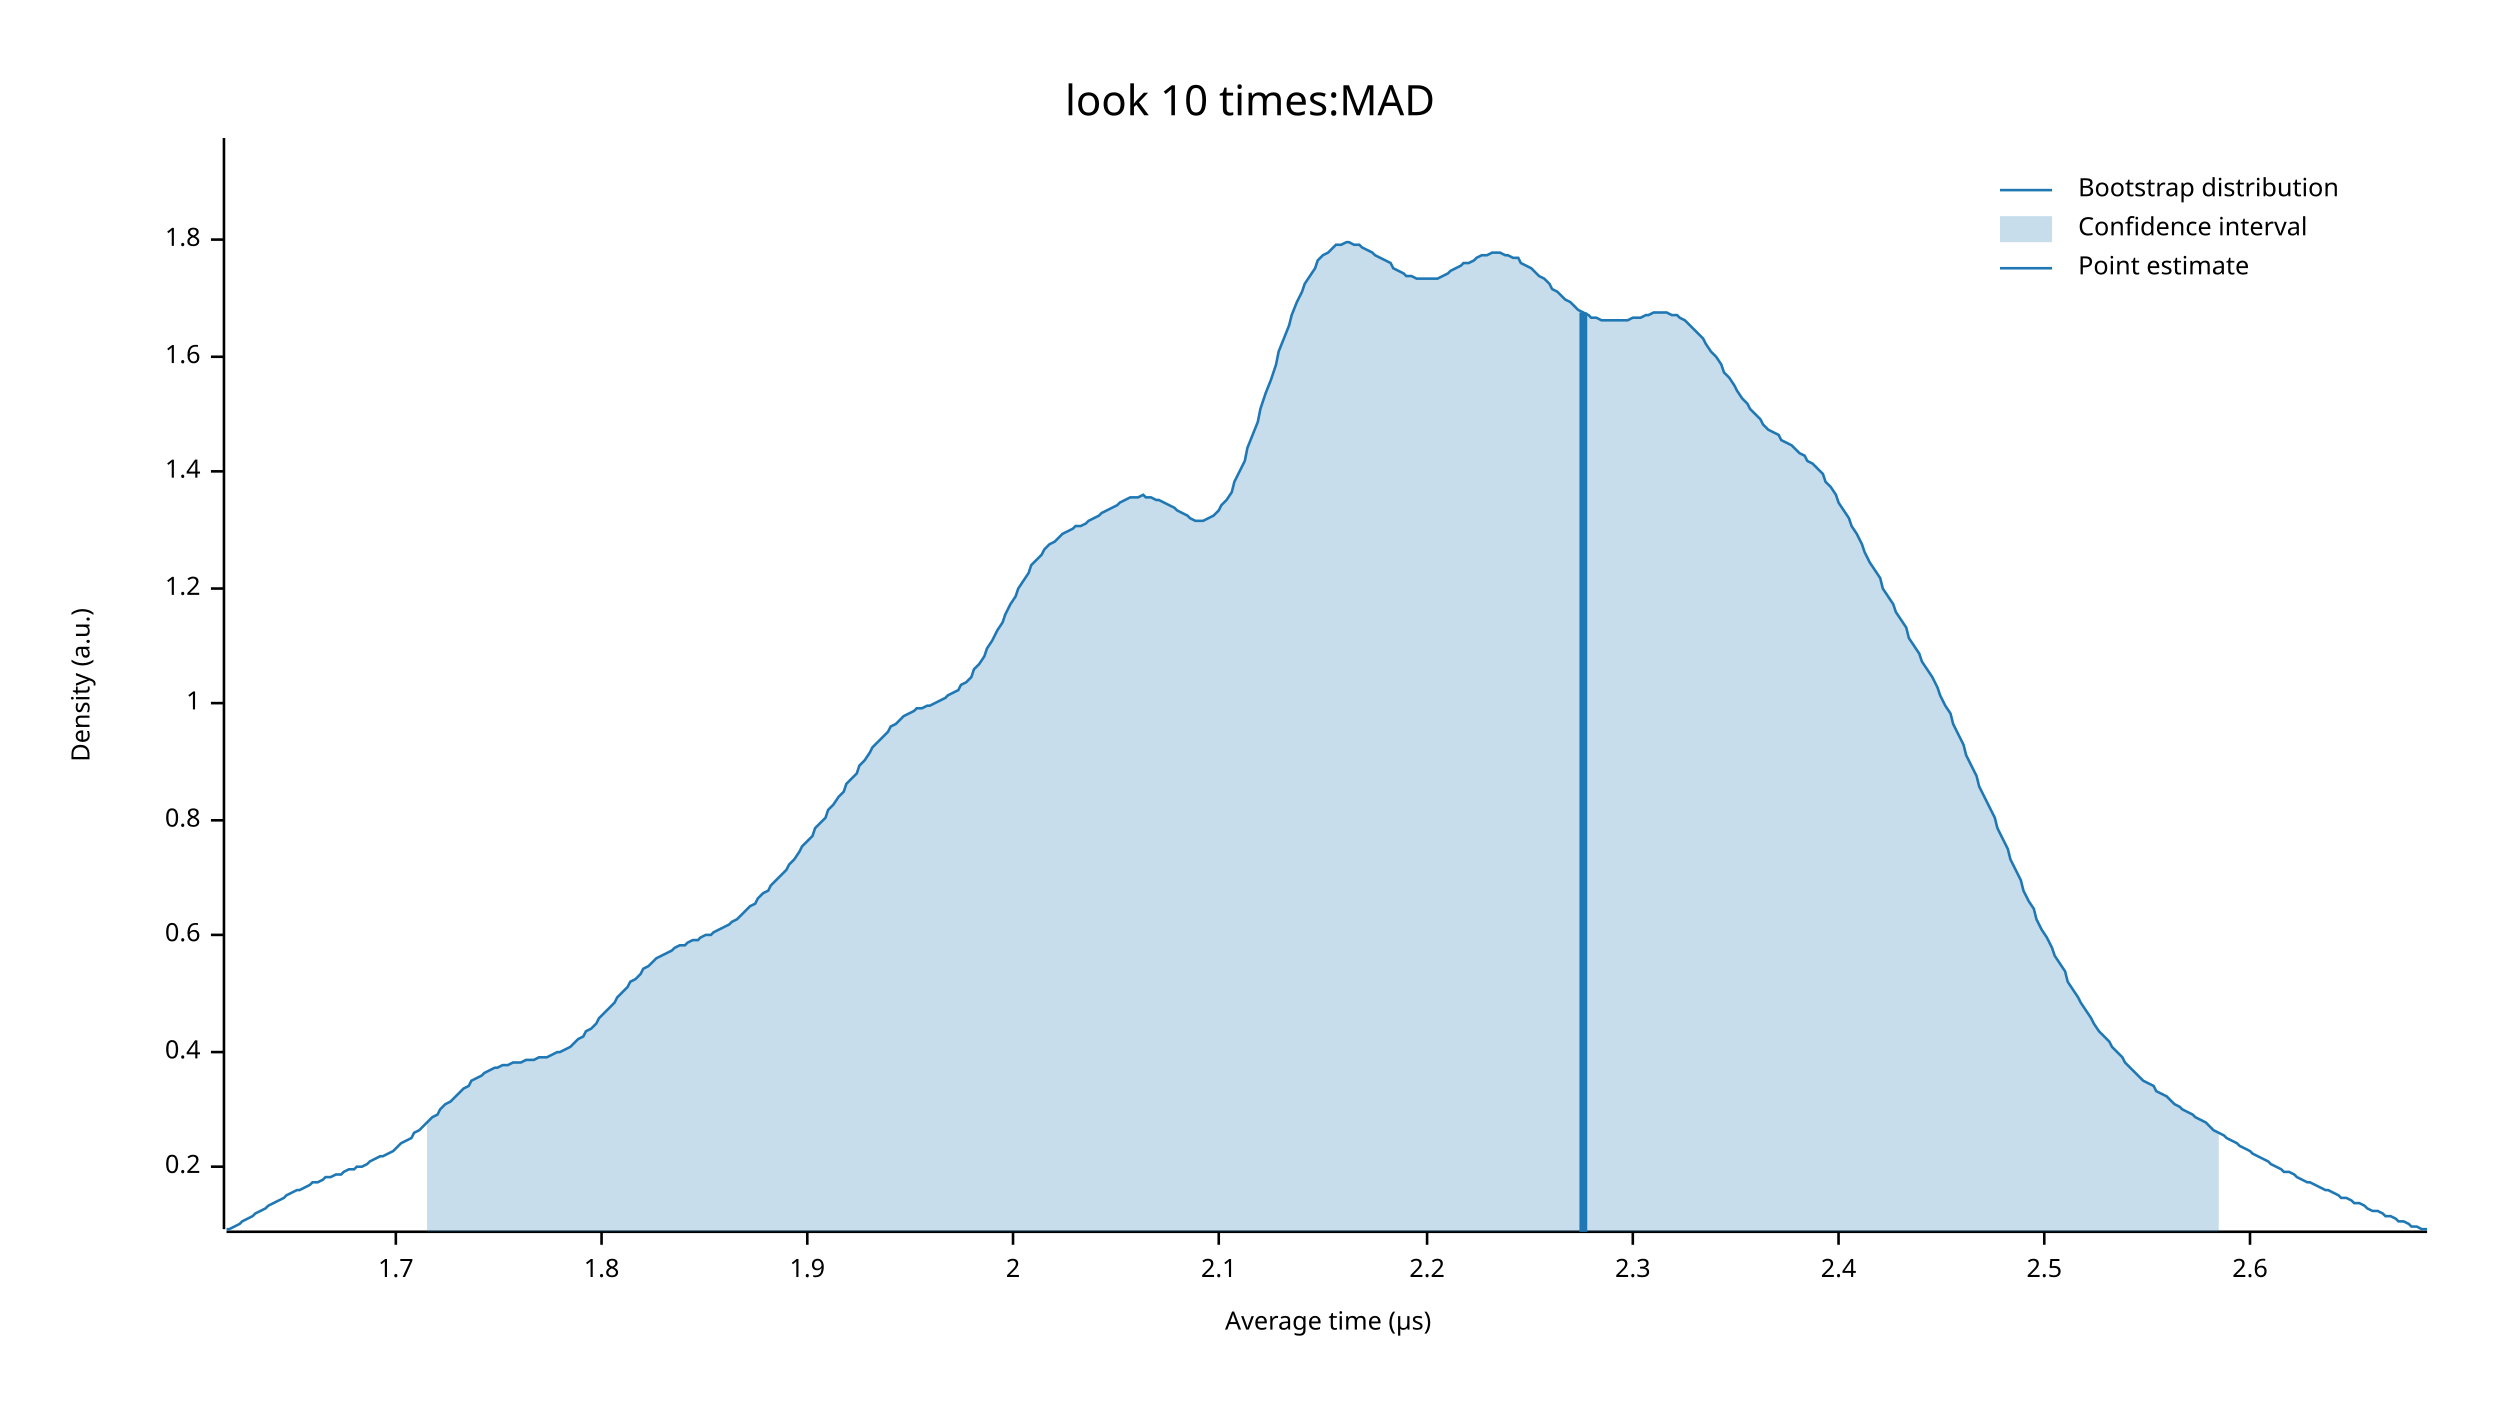
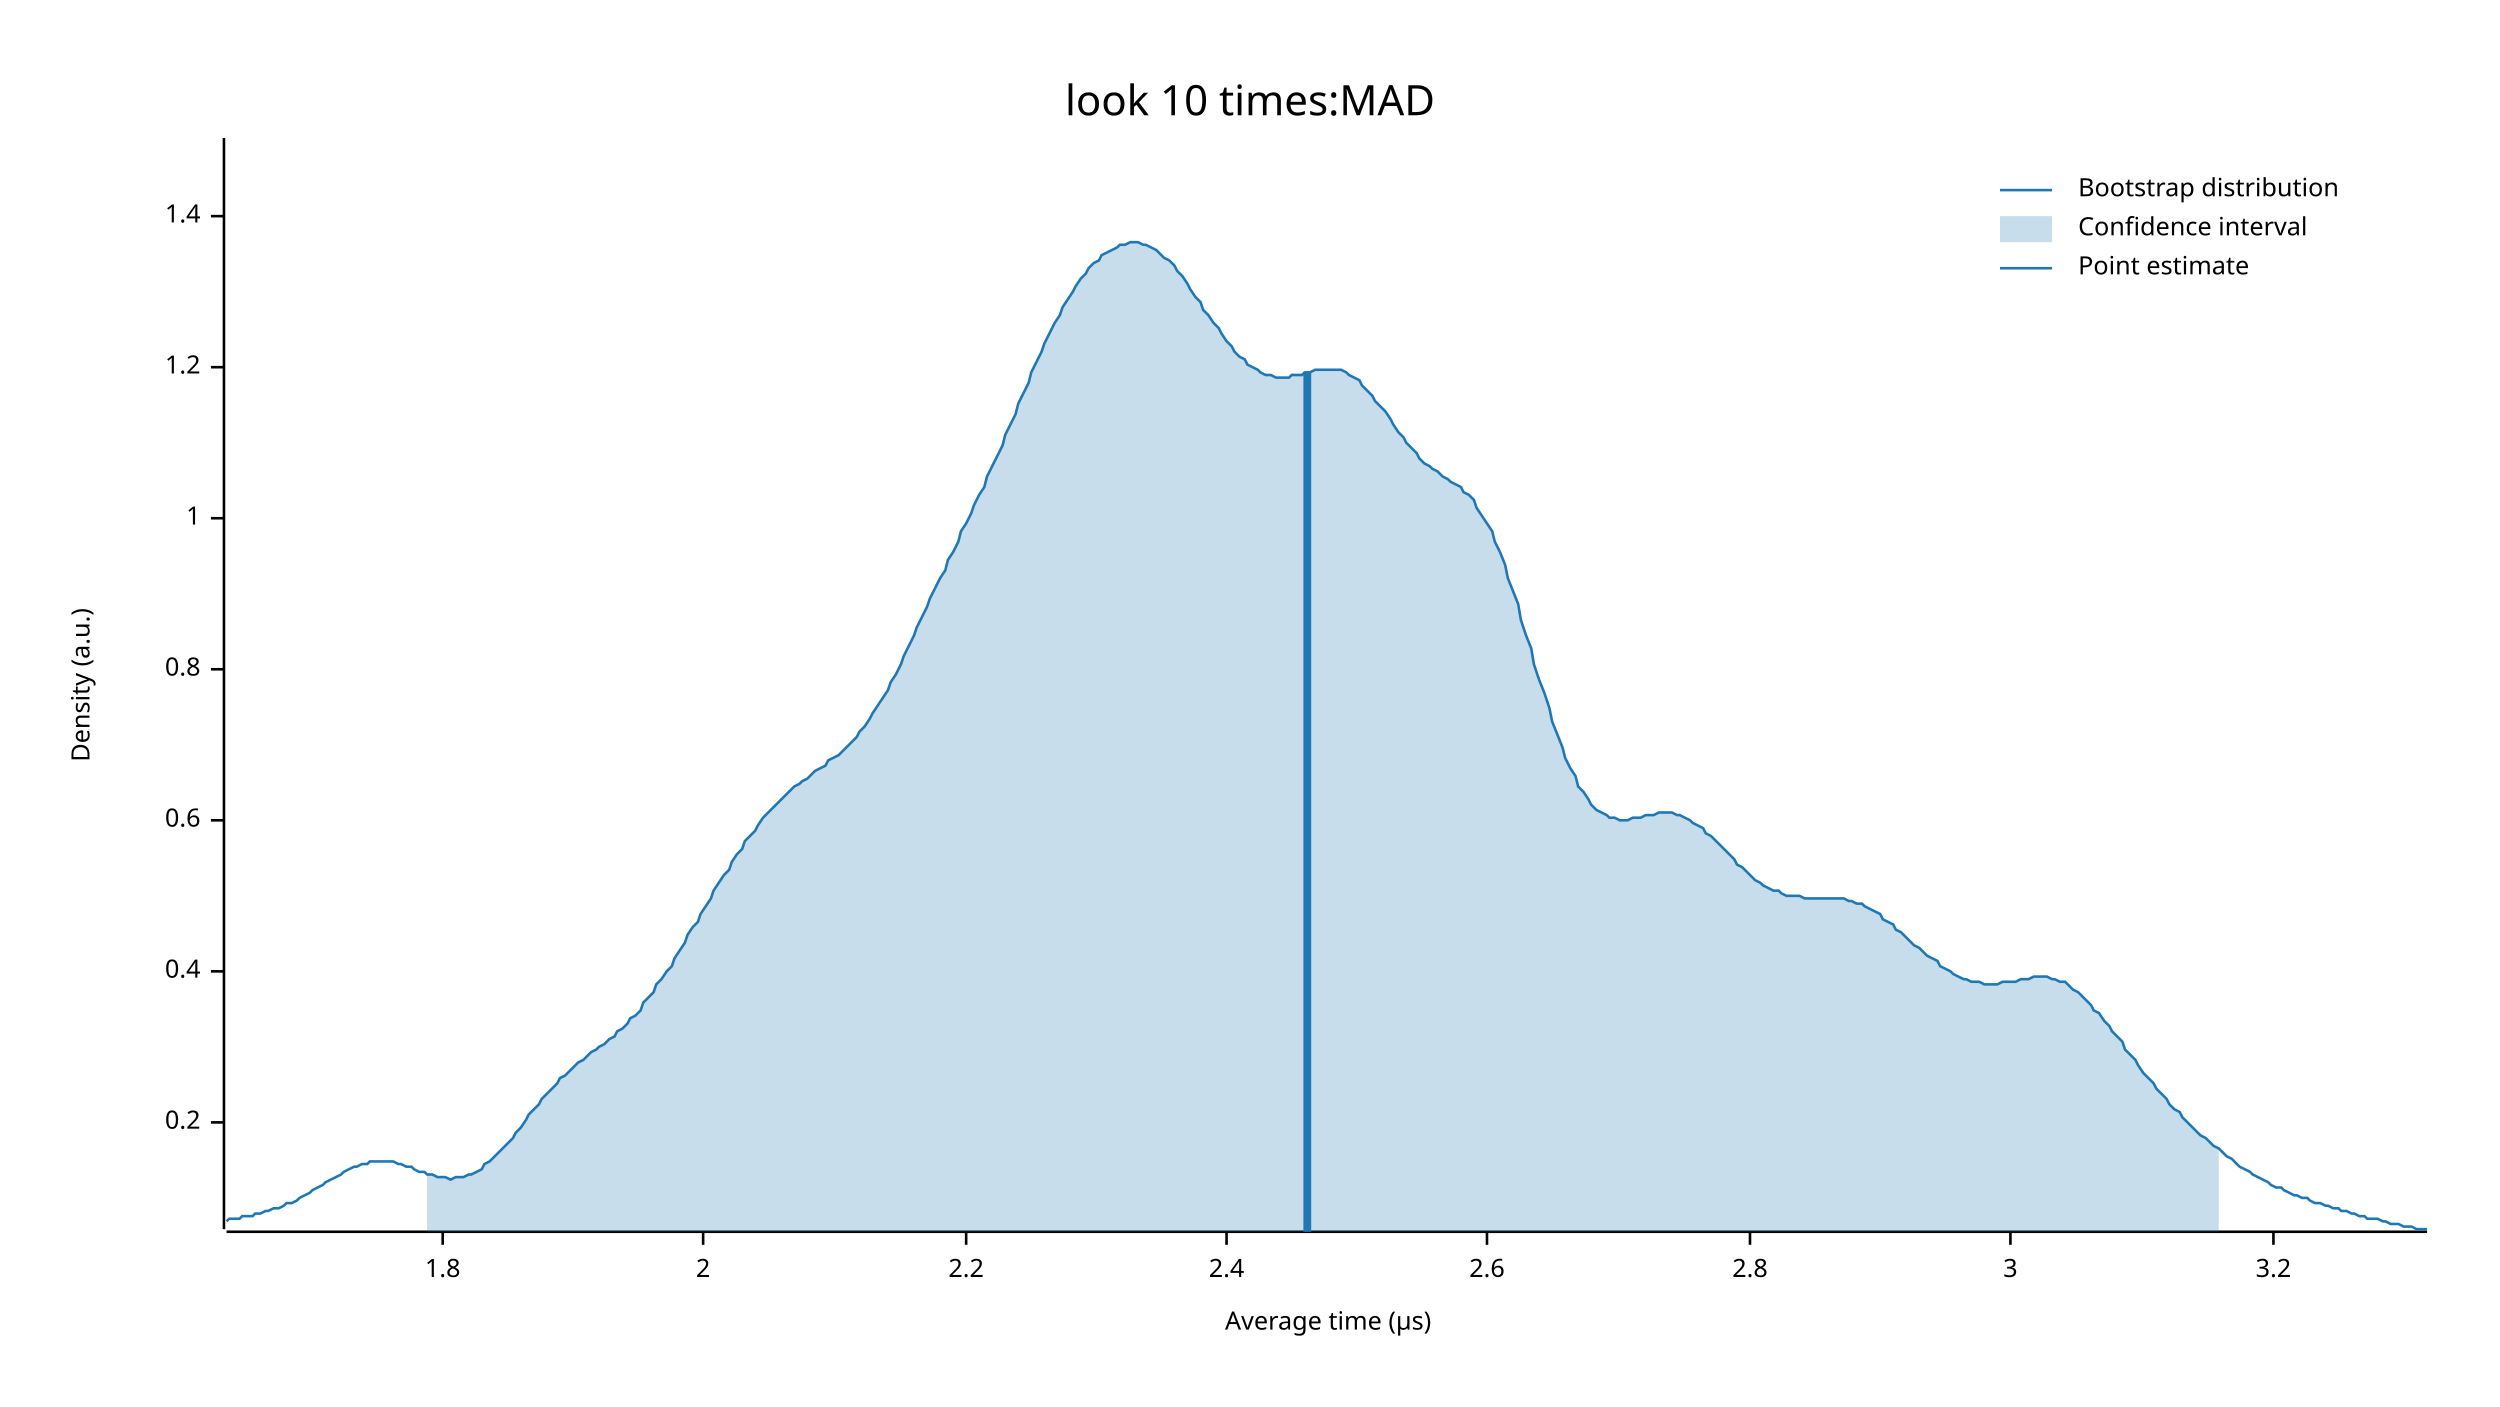
<svg xmlns="http://www.w3.org/2000/svg" width="960" height="540" viewBox="0 0 960 540">
  <text x="480" y="32" dy="0.76em" text-anchor="middle" font-family="sans-serif" font-size="16.129" opacity="1" fill="#000000">
look 10 times:MAD
</text>
  <text x="27" y="263" dy="0.76em" text-anchor="middle" font-family="sans-serif" font-size="9.677" opacity="1" fill="#000000" transform="rotate(270, 27, 263)">
Density (a.u.)
</text>
  <text x="510" y="513" dy="-0.5ex" text-anchor="middle" font-family="sans-serif" font-size="9.677" opacity="1" fill="#000000">
Average time (µs)
</text>
  <polyline fill="none" opacity="1" stroke="#000000" stroke-width="1" points="86,53 86,472 " />
-   <text x="77" y="448" dy="0.5ex" text-anchor="end" font-family="sans-serif" font-size="9.677" opacity="1" fill="#000000">
+   <text x="77" y="431" dy="0.5ex" text-anchor="end" font-family="sans-serif" font-size="9.677" opacity="1" fill="#000000">
0.2
</text>
-   <polyline fill="none" opacity="1" stroke="#000000" stroke-width="1" points="81,448 86,448 " />
-   <text x="77" y="404" dy="0.5ex" text-anchor="end" font-family="sans-serif" font-size="9.677" opacity="1" fill="#000000">
+   <polyline fill="none" opacity="1" stroke="#000000" stroke-width="1" points="81,431 86,431 " />
+   <text x="77" y="373" dy="0.5ex" text-anchor="end" font-family="sans-serif" font-size="9.677" opacity="1" fill="#000000">
0.4
</text>
-   <polyline fill="none" opacity="1" stroke="#000000" stroke-width="1" points="81,404 86,404 " />
-   <text x="77" y="359" dy="0.5ex" text-anchor="end" font-family="sans-serif" font-size="9.677" opacity="1" fill="#000000">
+   <polyline fill="none" opacity="1" stroke="#000000" stroke-width="1" points="81,373 86,373 " />
+   <text x="77" y="315" dy="0.5ex" text-anchor="end" font-family="sans-serif" font-size="9.677" opacity="1" fill="#000000">
0.6
</text>
-   <polyline fill="none" opacity="1" stroke="#000000" stroke-width="1" points="81,359 86,359 " />
-   <text x="77" y="315" dy="0.5ex" text-anchor="end" font-family="sans-serif" font-size="9.677" opacity="1" fill="#000000">
+   <polyline fill="none" opacity="1" stroke="#000000" stroke-width="1" points="81,315 86,315 " />
+   <text x="77" y="257" dy="0.5ex" text-anchor="end" font-family="sans-serif" font-size="9.677" opacity="1" fill="#000000">
0.8
</text>
-   <polyline fill="none" opacity="1" stroke="#000000" stroke-width="1" points="81,315 86,315 " />
-   <text x="77" y="270" dy="0.5ex" text-anchor="end" font-family="sans-serif" font-size="9.677" opacity="1" fill="#000000">
+   <polyline fill="none" opacity="1" stroke="#000000" stroke-width="1" points="81,257 86,257 " />
+   <text x="77" y="199" dy="0.5ex" text-anchor="end" font-family="sans-serif" font-size="9.677" opacity="1" fill="#000000">
1
</text>
-   <polyline fill="none" opacity="1" stroke="#000000" stroke-width="1" points="81,270 86,270 " />
-   <text x="77" y="226" dy="0.5ex" text-anchor="end" font-family="sans-serif" font-size="9.677" opacity="1" fill="#000000">
+   <polyline fill="none" opacity="1" stroke="#000000" stroke-width="1" points="81,199 86,199 " />
+   <text x="77" y="141" dy="0.5ex" text-anchor="end" font-family="sans-serif" font-size="9.677" opacity="1" fill="#000000">
1.2
</text>
-   <polyline fill="none" opacity="1" stroke="#000000" stroke-width="1" points="81,226 86,226 " />
-   <text x="77" y="181" dy="0.5ex" text-anchor="end" font-family="sans-serif" font-size="9.677" opacity="1" fill="#000000">
+   <polyline fill="none" opacity="1" stroke="#000000" stroke-width="1" points="81,141 86,141 " />
+   <text x="77" y="83" dy="0.5ex" text-anchor="end" font-family="sans-serif" font-size="9.677" opacity="1" fill="#000000">
1.4
</text>
-   <polyline fill="none" opacity="1" stroke="#000000" stroke-width="1" points="81,181 86,181 " />
-   <text x="77" y="137" dy="0.5ex" text-anchor="end" font-family="sans-serif" font-size="9.677" opacity="1" fill="#000000">
- 1.6
- </text>
-   <polyline fill="none" opacity="1" stroke="#000000" stroke-width="1" points="81,137 86,137 " />
-   <text x="77" y="92" dy="0.5ex" text-anchor="end" font-family="sans-serif" font-size="9.677" opacity="1" fill="#000000">
+   <polyline fill="none" opacity="1" stroke="#000000" stroke-width="1" points="81,83 86,83 " />
+   <polyline fill="none" opacity="1" stroke="#000000" stroke-width="1" points="87,473 932,473 " />
+   <text x="170" y="483" dy="0.76em" text-anchor="middle" font-family="sans-serif" font-size="9.677" opacity="1" fill="#000000">
1.8
</text>
-   <polyline fill="none" opacity="1" stroke="#000000" stroke-width="1" points="81,92 86,92 " />
-   <polyline fill="none" opacity="1" stroke="#000000" stroke-width="1" points="87,473 932,473 " />
-   <text x="152" y="483" dy="0.76em" text-anchor="middle" font-family="sans-serif" font-size="9.677" opacity="1" fill="#000000">
- 1.7
- </text>
-   <polyline fill="none" opacity="1" stroke="#000000" stroke-width="1" points="152,473 152,478 " />
-   <text x="231" y="483" dy="0.76em" text-anchor="middle" font-family="sans-serif" font-size="9.677" opacity="1" fill="#000000">
- 1.8
- </text>
-   <polyline fill="none" opacity="1" stroke="#000000" stroke-width="1" points="231,473 231,478 " />
-   <text x="310" y="483" dy="0.76em" text-anchor="middle" font-family="sans-serif" font-size="9.677" opacity="1" fill="#000000">
- 1.9
- </text>
-   <polyline fill="none" opacity="1" stroke="#000000" stroke-width="1" points="310,473 310,478 " />
-   <text x="389" y="483" dy="0.76em" text-anchor="middle" font-family="sans-serif" font-size="9.677" opacity="1" fill="#000000">
+   <polyline fill="none" opacity="1" stroke="#000000" stroke-width="1" points="170,473 170,478 " />
+   <text x="270" y="483" dy="0.76em" text-anchor="middle" font-family="sans-serif" font-size="9.677" opacity="1" fill="#000000">
2
</text>
-   <polyline fill="none" opacity="1" stroke="#000000" stroke-width="1" points="389,473 389,478 " />
-   <text x="468" y="483" dy="0.76em" text-anchor="middle" font-family="sans-serif" font-size="9.677" opacity="1" fill="#000000">
- 2.1
- </text>
-   <polyline fill="none" opacity="1" stroke="#000000" stroke-width="1" points="468,473 468,478 " />
-   <text x="548" y="483" dy="0.76em" text-anchor="middle" font-family="sans-serif" font-size="9.677" opacity="1" fill="#000000">
+   <polyline fill="none" opacity="1" stroke="#000000" stroke-width="1" points="270,473 270,478 " />
+   <text x="371" y="483" dy="0.76em" text-anchor="middle" font-family="sans-serif" font-size="9.677" opacity="1" fill="#000000">
2.2
</text>
-   <polyline fill="none" opacity="1" stroke="#000000" stroke-width="1" points="548,473 548,478 " />
-   <text x="627" y="483" dy="0.76em" text-anchor="middle" font-family="sans-serif" font-size="9.677" opacity="1" fill="#000000">
- 2.3
- </text>
-   <polyline fill="none" opacity="1" stroke="#000000" stroke-width="1" points="627,473 627,478 " />
-   <text x="706" y="483" dy="0.76em" text-anchor="middle" font-family="sans-serif" font-size="9.677" opacity="1" fill="#000000">
+   <polyline fill="none" opacity="1" stroke="#000000" stroke-width="1" points="371,473 371,478 " />
+   <text x="471" y="483" dy="0.76em" text-anchor="middle" font-family="sans-serif" font-size="9.677" opacity="1" fill="#000000">
2.4
</text>
-   <polyline fill="none" opacity="1" stroke="#000000" stroke-width="1" points="706,473 706,478 " />
-   <text x="785" y="483" dy="0.76em" text-anchor="middle" font-family="sans-serif" font-size="9.677" opacity="1" fill="#000000">
- 2.5
- </text>
-   <polyline fill="none" opacity="1" stroke="#000000" stroke-width="1" points="785,473 785,478 " />
-   <text x="864" y="483" dy="0.76em" text-anchor="middle" font-family="sans-serif" font-size="9.677" opacity="1" fill="#000000">
+   <polyline fill="none" opacity="1" stroke="#000000" stroke-width="1" points="471,473 471,478 " />
+   <text x="571" y="483" dy="0.76em" text-anchor="middle" font-family="sans-serif" font-size="9.677" opacity="1" fill="#000000">
2.6
</text>
-   <polyline fill="none" opacity="1" stroke="#000000" stroke-width="1" points="864,473 864,478 " />
-   <polyline fill="none" opacity="1" stroke="#1F78B4" stroke-width="1" points="87,472 88,472 90,471 92,470 93,469 95,468 97,467 98,466 100,465 102,464 103,463 105,462 107,461 109,460 110,459 112,458 114,457 115,457 117,456 119,455 120,454 122,454 124,453 125,452 127,452 129,451 131,451 132,450 134,449 136,449 137,448 139,448 141,447 142,446 144,445 146,444 147,444 149,443 151,442 153,440 154,439 156,438 158,437 159,435 161,434 163,432 164,431 166,429 168,428 169,426 171,424 173,423 175,421 176,420 178,418 180,417 181,415 183,414 185,413 186,412 188,411 190,410 191,410 193,409 195,409 197,408 198,408 200,408 202,407 203,407 205,407 207,406 208,406 210,406 212,405 214,404 215,404 217,403 219,402 220,401 222,399 224,398 225,396 227,395 229,393 230,391 232,389 234,387 236,385 237,383 239,381 241,379 242,377 244,376 246,374 247,372 249,371 251,369 252,368 254,367 256,366 258,365 259,364 261,363 263,363 264,362 266,361 268,361 269,360 271,359 273,359 274,358 276,357 278,356 280,355 281,354 283,353 285,351 286,350 288,348 290,347 291,345 293,343 295,342 296,340 298,338 300,336 302,334 303,332 305,330 307,327 308,325 310,323 312,321 313,318 315,316 317,314 318,311 320,309 322,306 324,304 325,301 327,299 329,297 330,294 332,292 334,289 335,287 337,285 339,283 341,281 342,279 344,278 346,276 347,275 349,274 351,273 352,272 354,272 356,271 357,271 359,270 361,269 363,268 364,267 366,266 368,265 369,263 371,262 373,260 374,257 376,255 378,252 379,249 381,246 383,242 385,239 386,236 388,232 390,229 391,226 393,223 395,220 396,217 398,215 400,213 401,211 403,209 405,208 407,206 408,205 410,204 412,203 413,202 415,202 417,201 418,200 420,199 422,198 423,197 425,196 427,195 429,194 430,193 432,192 434,191 435,191 437,191 439,190 440,191 442,191 444,192 445,192 447,193 449,194 451,195 452,196 454,197 456,198 457,199 459,200 461,200 462,200 464,199 466,198 468,196 469,194 471,192 473,189 474,185 476,181 478,177 479,172 481,167 483,162 484,157 486,151 488,146 490,140 491,135 493,130 495,125 496,121 498,116 500,112 501,109 503,106 505,103 506,100 508,98 510,97 512,95 513,94 515,94 517,93 518,93 520,94 522,94 523,95 525,96 527,97 528,98 530,99 532,100 534,101 535,103 537,104 539,105 540,106 542,106 544,107 545,107 547,107 549,107 550,107 552,107 554,106 556,105 557,104 559,103 561,102 562,101 564,101 566,100 567,99 569,98 571,98 573,97 574,97 576,97 578,98 579,98 581,99 583,99 584,101 586,102 588,103 589,104 591,106 593,107 595,109 596,111 598,112 600,114 601,115 603,116 605,118 606,119 608,120 610,121 611,122 613,122 615,123 617,123 618,123 620,123 622,123 623,123 625,123 627,122 628,122 630,122 632,121 633,121 635,120 637,120 639,120 640,120 642,121 644,121 645,122 647,123 649,125 650,126 652,128 654,130 655,132 657,135 659,137 661,140 662,143 664,145 666,148 667,150 669,153 671,155 672,157 674,159 676,161 677,163 679,165 681,166 683,167 684,169 686,170 688,171 689,172 691,174 693,175 694,177 696,178 698,180 700,182 701,185 703,187 705,190 706,193 708,196 710,199 711,202 713,205 715,209 716,212 718,216 720,219 722,222 723,226 725,229 727,232 728,235 730,238 732,241 733,245 735,248 737,251 738,254 740,257 742,260 744,264 745,267 747,271 749,274 750,278 752,282 754,286 755,290 757,294 759,298 760,302 762,306 764,310 766,314 767,318 769,322 771,326 772,330 774,334 776,338 777,342 779,346 781,349 782,353 784,357 786,360 788,364 789,367 791,370 793,373 794,377 796,380 798,383 799,385 801,388 803,391 804,393 806,396 808,398 810,400 811,402 813,404 815,406 816,408 818,410 820,412 821,413 823,415 825,416 827,417 828,419 830,420 832,421 833,422 835,424 837,425 838,426 840,427 842,428 843,429 845,430 847,431 849,433 850,434 852,435 854,436 855,437 857,438 859,439 860,440 862,441 864,442 865,443 867,444 869,445 871,446 872,447 874,448 876,449 877,450 879,450 881,451 882,452 884,453 886,454 887,454 889,455 891,456 893,457 894,457 896,458 898,459 899,460 901,460 903,461 904,462 906,462 908,463 909,464 911,465 913,465 915,466 916,467 918,467 920,468 921,469 923,469 925,470 926,471 928,471 930,472 932,472 " />
-   <polygon opacity="0.25" fill="#1F78B4" points="164,431 166,429 168,428 169,426 171,424 173,423 175,421 176,420 178,418 180,417 181,415 183,414 185,413 186,412 188,411 190,410 191,410 193,409 195,409 197,408 198,408 200,408 202,407 203,407 205,407 207,406 208,406 210,406 212,405 214,404 215,404 217,403 219,402 220,401 222,399 224,398 225,396 227,395 229,393 230,391 232,389 234,387 236,385 237,383 239,381 241,379 242,377 244,376 246,374 247,372 249,371 251,369 252,368 254,367 256,366 258,365 259,364 261,363 263,363 264,362 266,361 268,361 269,360 271,359 273,359 274,358 276,357 278,356 280,355 281,354 283,353 285,351 286,350 288,348 290,347 291,345 293,343 295,342 296,340 298,338 300,336 302,334 303,332 305,330 307,327 308,325 310,323 312,321 313,318 315,316 317,314 318,311 320,309 322,306 324,304 325,301 327,299 329,297 330,294 332,292 334,289 335,287 337,285 339,283 341,281 342,279 344,278 346,276 347,275 349,274 351,273 352,272 354,272 356,271 357,271 359,270 361,269 363,268 364,267 366,266 368,265 369,263 371,262 373,260 374,257 376,255 378,252 379,249 381,246 383,242 385,239 386,236 388,232 390,229 391,226 393,223 395,220 396,217 398,215 400,213 401,211 403,209 405,208 407,206 408,205 410,204 412,203 413,202 415,202 417,201 418,200 420,199 422,198 423,197 425,196 427,195 429,194 430,193 432,192 434,191 435,191 437,191 439,190 440,191 442,191 444,192 445,192 447,193 449,194 451,195 452,196 454,197 456,198 457,199 459,200 461,200 462,200 464,199 466,198 468,196 469,194 471,192 473,189 474,185 476,181 478,177 479,172 481,167 483,162 484,157 486,151 488,146 490,140 491,135 493,130 495,125 496,121 498,116 500,112 501,109 503,106 505,103 506,100 508,98 510,97 512,95 513,94 515,94 517,93 518,93 520,94 522,94 523,95 525,96 527,97 528,98 530,99 532,100 534,101 535,103 537,104 539,105 540,106 542,106 544,107 545,107 547,107 549,107 550,107 552,107 554,106 556,105 557,104 559,103 561,102 562,101 564,101 566,100 567,99 569,98 571,98 573,97 574,97 576,97 578,98 579,98 581,99 583,99 584,101 586,102 588,103 589,104 591,106 593,107 595,109 596,111 598,112 600,114 601,115 603,116 605,118 606,119 608,120 610,121 611,122 613,122 615,123 617,123 618,123 620,123 622,123 623,123 625,123 627,122 628,122 630,122 632,121 633,121 635,120 637,120 639,120 640,120 642,121 644,121 645,122 647,123 649,125 650,126 652,128 654,130 655,132 657,135 659,137 661,140 662,143 664,145 666,148 667,150 669,153 671,155 672,157 674,159 676,161 677,163 679,165 681,166 683,167 684,169 686,170 688,171 689,172 691,174 693,175 694,177 696,178 698,180 700,182 701,185 703,187 705,190 706,193 708,196 710,199 711,202 713,205 715,209 716,212 718,216 720,219 722,222 723,226 725,229 727,232 728,235 730,238 732,241 733,245 735,248 737,251 738,254 740,257 742,260 744,264 745,267 747,271 749,274 750,278 752,282 754,286 755,290 757,294 759,298 760,302 762,306 764,310 766,314 767,318 769,322 771,326 772,330 774,334 776,338 777,342 779,346 781,349 782,353 784,357 786,360 788,364 789,367 791,370 793,373 794,377 796,380 798,383 799,385 801,388 803,391 804,393 806,396 808,398 810,400 811,402 813,404 815,406 816,408 818,410 820,412 821,413 823,415 825,416 827,417 828,419 830,420 832,421 833,422 835,424 837,425 838,426 840,427 842,428 843,429 845,430 847,431 849,433 850,434 852,435 852,473 164,473 " />
-   <polyline fill="none" opacity="1" stroke="#1F78B4" stroke-width="3" points="608,473 608,120 " />
+   <polyline fill="none" opacity="1" stroke="#000000" stroke-width="1" points="571,473 571,478 " />
+   <text x="672" y="483" dy="0.76em" text-anchor="middle" font-family="sans-serif" font-size="9.677" opacity="1" fill="#000000">
+ 2.8
+ </text>
+   <polyline fill="none" opacity="1" stroke="#000000" stroke-width="1" points="672,473 672,478 " />
+   <text x="772" y="483" dy="0.76em" text-anchor="middle" font-family="sans-serif" font-size="9.677" opacity="1" fill="#000000">
+ 3
+ </text>
+   <polyline fill="none" opacity="1" stroke="#000000" stroke-width="1" points="772,473 772,478 " />
+   <text x="873" y="483" dy="0.76em" text-anchor="middle" font-family="sans-serif" font-size="9.677" opacity="1" fill="#000000">
+ 3.2
+ </text>
+   <polyline fill="none" opacity="1" stroke="#000000" stroke-width="1" points="873,473 873,478 " />
+   <polyline fill="none" opacity="1" stroke="#1F78B4" stroke-width="1" points="87,469 88,468 90,468 92,468 93,467 95,467 97,467 98,466 100,466 102,465 103,465 105,464 107,464 109,463 110,462 112,462 114,461 115,460 117,459 119,458 120,457 122,456 124,455 125,454 127,453 129,452 131,451 132,450 134,449 136,448 137,448 139,447 141,447 142,446 144,446 146,446 147,446 149,446 151,446 153,447 154,447 156,448 158,448 159,449 161,450 163,450 164,451 166,451 168,452 169,452 171,452 173,453 175,452 176,452 178,452 180,451 181,451 183,450 185,449 186,447 188,446 190,444 191,443 193,441 195,439 197,437 198,435 200,433 202,430 203,428 205,426 207,424 208,422 210,420 212,418 214,416 215,414 217,413 219,411 220,410 222,408 224,407 225,406 227,404 229,403 230,402 232,401 234,399 236,398 237,396 239,395 241,393 242,391 244,390 246,388 247,385 249,383 251,381 252,378 254,376 256,373 258,371 259,368 261,365 263,362 264,359 266,356 268,354 269,351 271,348 273,345 274,342 276,339 278,336 280,334 281,331 283,328 285,326 286,323 288,321 290,319 291,317 293,314 295,312 296,311 298,309 300,307 302,305 303,304 305,302 307,301 308,300 310,299 312,297 313,296 315,295 317,294 318,292 320,291 322,290 324,288 325,287 327,285 329,283 330,281 332,279 334,276 335,274 337,271 339,268 341,265 342,262 344,259 346,255 347,252 349,248 351,244 352,241 354,237 356,233 357,230 359,226 361,222 363,219 364,215 366,212 368,208 369,204 371,201 373,197 374,194 376,190 378,187 379,183 381,179 383,175 385,171 386,167 388,163 390,159 391,155 393,151 395,147 396,143 398,139 400,135 401,132 403,128 405,124 407,121 408,118 410,115 412,112 413,110 415,107 417,105 418,103 420,101 422,100 423,98 425,97 427,96 429,95 430,94 432,94 434,93 435,93 437,93 439,94 440,94 442,95 444,96 445,97 447,99 449,100 451,102 452,104 454,106 456,109 457,111 459,114 461,116 462,119 464,121 466,124 468,126 469,128 471,131 473,133 474,135 476,137 478,138 479,140 481,141 483,142 484,143 486,144 488,144 490,145 491,145 493,145 495,145 496,144 498,144 500,144 501,143 503,143 505,142 506,142 508,142 510,142 512,142 513,142 515,142 517,143 518,144 520,145 522,146 523,148 525,150 527,152 528,154 530,156 532,158 534,161 535,163 537,166 539,168 540,170 542,172 544,174 545,176 547,178 549,179 550,180 552,181 554,183 556,184 557,185 559,186 561,187 562,189 564,190 566,192 567,195 569,198 571,201 573,204 574,208 576,212 578,217 579,222 581,227 583,232 584,238 586,244 588,249 589,255 591,261 593,266 595,272 596,277 598,282 600,287 601,291 603,295 605,298 606,302 608,304 610,307 611,309 613,311 615,312 617,313 618,314 620,314 622,315 623,315 625,315 627,314 628,314 630,314 632,313 633,313 635,313 637,312 639,312 640,312 642,312 644,313 645,313 647,314 649,315 650,316 652,317 654,318 655,320 657,321 659,323 661,325 662,326 664,328 666,330 667,332 669,333 671,335 672,336 674,338 676,339 677,340 679,341 681,342 683,342 684,343 686,344 688,344 689,344 691,344 693,345 694,345 696,345 698,345 700,345 701,345 703,345 705,345 706,345 708,345 710,346 711,346 713,347 715,347 716,348 718,349 720,350 722,351 723,353 725,354 727,355 728,357 730,358 732,360 733,361 735,363 737,364 738,365 740,367 742,368 744,369 745,371 747,372 749,373 750,374 752,375 754,376 755,376 757,377 759,377 760,377 762,378 764,378 766,378 767,378 769,377 771,377 772,377 774,377 776,376 777,376 779,376 781,375 782,375 784,375 786,375 788,376 789,376 791,377 793,377 794,378 796,380 798,381 799,382 801,384 803,386 804,388 806,389 808,392 810,394 811,396 813,398 815,400 816,403 818,405 820,407 821,409 823,412 825,414 827,416 828,418 830,420 832,422 833,424 835,426 837,427 838,429 840,431 842,433 843,434 845,436 847,437 849,439 850,440 852,441 854,443 855,444 857,445 859,447 860,448 862,449 864,450 865,451 867,452 869,453 871,454 872,455 874,456 876,456 877,457 879,458 881,459 882,459 884,460 886,460 887,461 889,462 891,462 893,463 894,463 896,464 898,464 899,465 901,465 903,466 904,466 906,467 908,467 909,468 911,468 913,468 915,469 916,469 918,470 920,470 921,470 923,471 925,471 926,471 928,472 930,472 932,472 " />
+   <polygon opacity="0.25" fill="#1F78B4" points="164,451 166,451 168,452 169,452 171,452 173,453 175,452 176,452 178,452 180,451 181,451 183,450 185,449 186,447 188,446 190,444 191,443 193,441 195,439 197,437 198,435 200,433 202,430 203,428 205,426 207,424 208,422 210,420 212,418 214,416 215,414 217,413 219,411 220,410 222,408 224,407 225,406 227,404 229,403 230,402 232,401 234,399 236,398 237,396 239,395 241,393 242,391 244,390 246,388 247,385 249,383 251,381 252,378 254,376 256,373 258,371 259,368 261,365 263,362 264,359 266,356 268,354 269,351 271,348 273,345 274,342 276,339 278,336 280,334 281,331 283,328 285,326 286,323 288,321 290,319 291,317 293,314 295,312 296,311 298,309 300,307 302,305 303,304 305,302 307,301 308,300 310,299 312,297 313,296 315,295 317,294 318,292 320,291 322,290 324,288 325,287 327,285 329,283 330,281 332,279 334,276 335,274 337,271 339,268 341,265 342,262 344,259 346,255 347,252 349,248 351,244 352,241 354,237 356,233 357,230 359,226 361,222 363,219 364,215 366,212 368,208 369,204 371,201 373,197 374,194 376,190 378,187 379,183 381,179 383,175 385,171 386,167 388,163 390,159 391,155 393,151 395,147 396,143 398,139 400,135 401,132 403,128 405,124 407,121 408,118 410,115 412,112 413,110 415,107 417,105 418,103 420,101 422,100 423,98 425,97 427,96 429,95 430,94 432,94 434,93 435,93 437,93 439,94 440,94 442,95 444,96 445,97 447,99 449,100 451,102 452,104 454,106 456,109 457,111 459,114 461,116 462,119 464,121 466,124 468,126 469,128 471,131 473,133 474,135 476,137 478,138 479,140 481,141 483,142 484,143 486,144 488,144 490,145 491,145 493,145 495,145 496,144 498,144 500,144 501,143 503,143 505,142 506,142 508,142 510,142 512,142 513,142 515,142 517,143 518,144 520,145 522,146 523,148 525,150 527,152 528,154 530,156 532,158 534,161 535,163 537,166 539,168 540,170 542,172 544,174 545,176 547,178 549,179 550,180 552,181 554,183 556,184 557,185 559,186 561,187 562,189 564,190 566,192 567,195 569,198 571,201 573,204 574,208 576,212 578,217 579,222 581,227 583,232 584,238 586,244 588,249 589,255 591,261 593,266 595,272 596,277 598,282 600,287 601,291 603,295 605,298 606,302 608,304 610,307 611,309 613,311 615,312 617,313 618,314 620,314 622,315 623,315 625,315 627,314 628,314 630,314 632,313 633,313 635,313 637,312 639,312 640,312 642,312 644,313 645,313 647,314 649,315 650,316 652,317 654,318 655,320 657,321 659,323 661,325 662,326 664,328 666,330 667,332 669,333 671,335 672,336 674,338 676,339 677,340 679,341 681,342 683,342 684,343 686,344 688,344 689,344 691,344 693,345 694,345 696,345 698,345 700,345 701,345 703,345 705,345 706,345 708,345 710,346 711,346 713,347 715,347 716,348 718,349 720,350 722,351 723,353 725,354 727,355 728,357 730,358 732,360 733,361 735,363 737,364 738,365 740,367 742,368 744,369 745,371 747,372 749,373 750,374 752,375 754,376 755,376 757,377 759,377 760,377 762,378 764,378 766,378 767,378 769,377 771,377 772,377 774,377 776,376 777,376 779,376 781,375 782,375 784,375 786,375 788,376 789,376 791,377 793,377 794,378 796,380 798,381 799,382 801,384 803,386 804,388 806,389 808,392 810,394 811,396 813,398 815,400 816,403 818,405 820,407 821,409 823,412 825,414 827,416 828,418 830,420 832,422 833,424 835,426 837,427 838,429 840,431 842,433 843,434 845,436 847,437 849,439 850,440 852,441 852,473 164,473 " />
+   <polyline fill="none" opacity="1" stroke="#1F78B4" stroke-width="3" points="502,473 502,143 " />
  <text x="798" y="68" dy="0.76em" text-anchor="start" font-family="sans-serif" font-size="9.677" opacity="1" fill="#000000">
Bootstrap distribution
</text>
  <text x="798" y="83" dy="0.76em" text-anchor="start" font-family="sans-serif" font-size="9.677" opacity="1" fill="#000000">
Confidence interval
</text>
  <text x="798" y="98" dy="0.76em" text-anchor="start" font-family="sans-serif" font-size="9.677" opacity="1" fill="#000000">
Point estimate
</text>
  <polyline fill="none" opacity="1" stroke="#1F78B4" stroke-width="1" points="768,73 788,73 " />
  <rect x="768" y="83" width="20" height="10" opacity="0.25" fill="#1F78B4" stroke="none" />
  <polyline fill="none" opacity="1" stroke="#1F78B4" stroke-width="1" points="768,103 788,103 " />
</svg>
